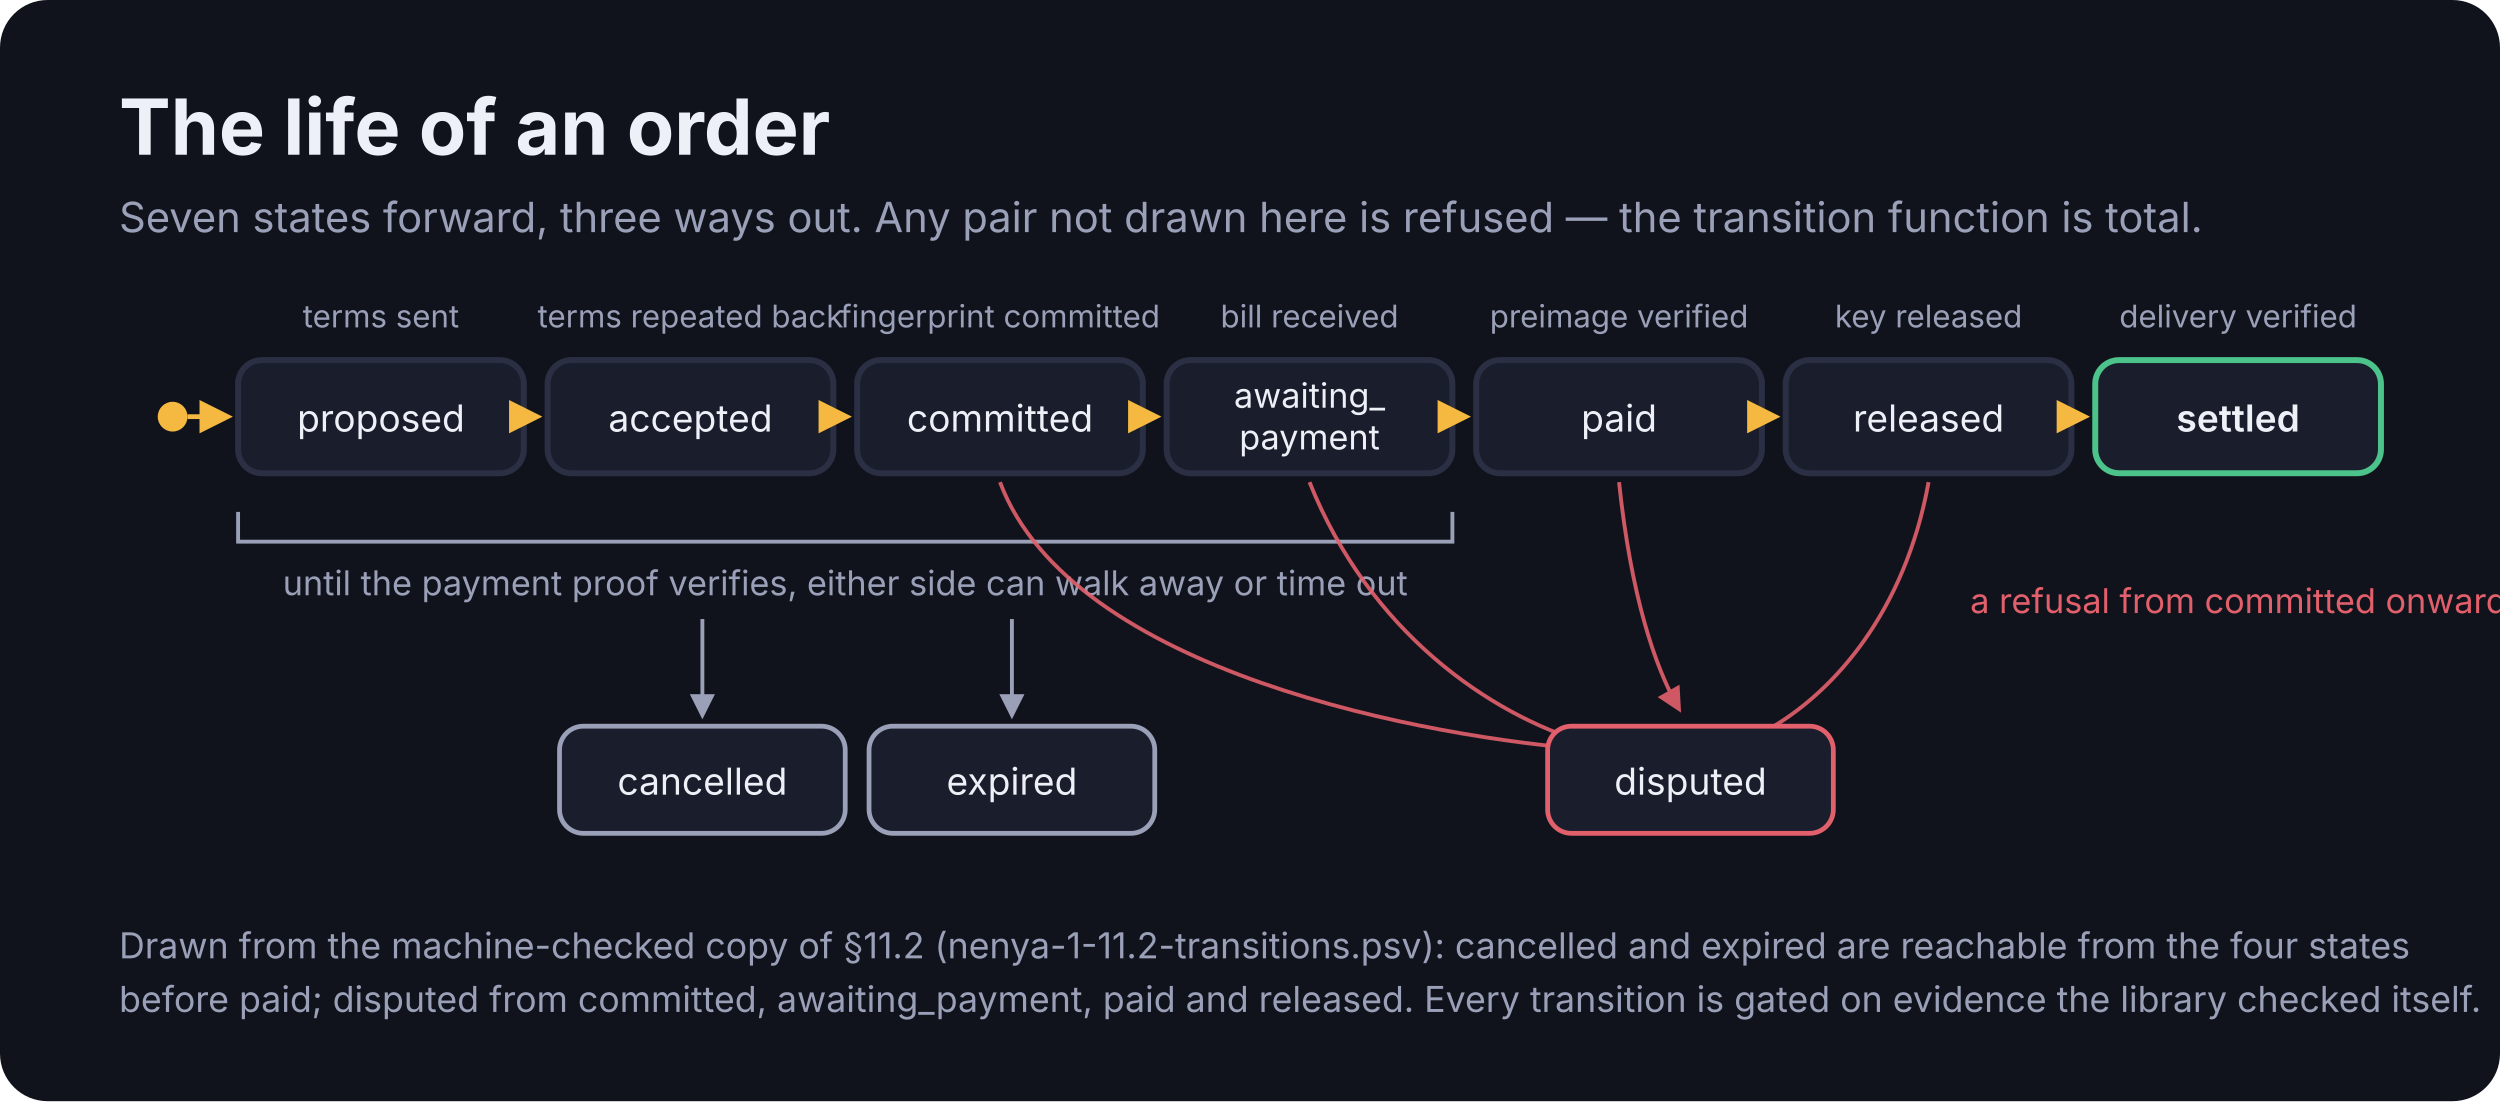
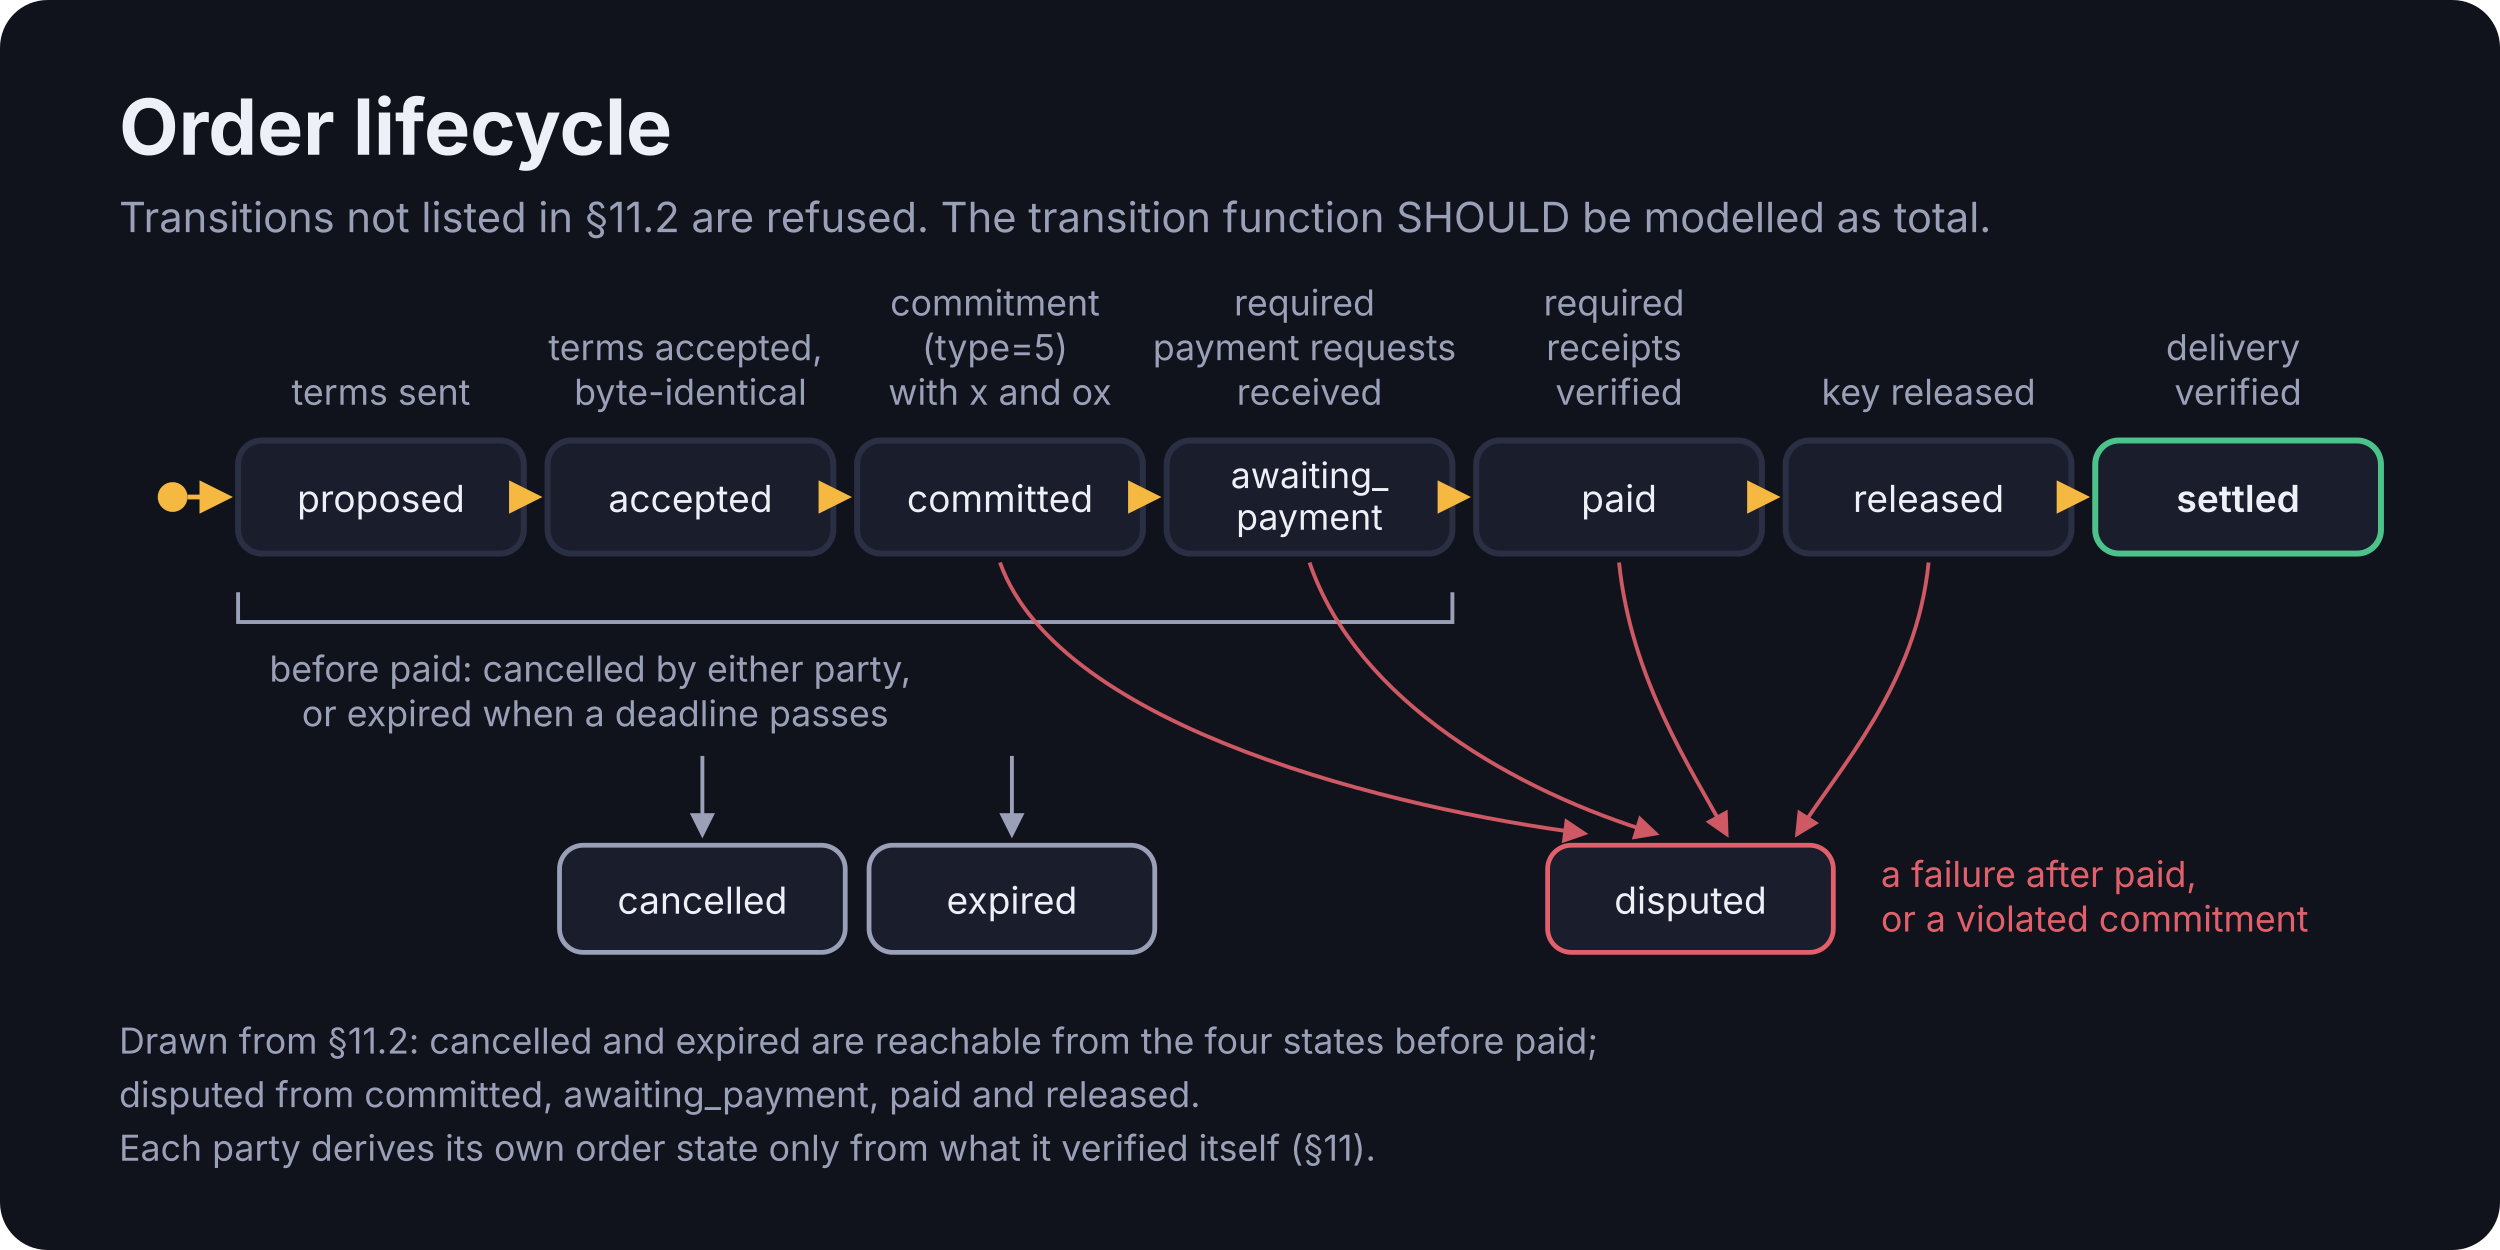
- <svg xmlns="http://www.w3.org/2000/svg" viewBox="0 0 840 370" font-family="system-ui, -apple-system, 'Segoe UI', sans-serif" role="img" aria-label="The order lifecycle: proposed to settled along the happy path; cancelled, expired and disputed as terminal states">
-   <rect width="840" height="370" rx="16" fill="#11131c" />
+ <svg xmlns="http://www.w3.org/2000/svg" viewBox="0 0 840 420" font-family="system-ui, -apple-system, 'Segoe UI', sans-serif" role="img" aria-label="Order lifecycle: seven states from proposed to settled; cancelled, expired and disputed as the other terminal states">
+   <rect width="840" height="420" rx="16" fill="#11131c" />
  <defs>
    <marker id="lcAmber" viewBox="0 0 10 10" refX="8" refY="5" markerWidth="7" markerHeight="7" orient="auto-start-reverse">
      <path d="M0 0L10 5L0 10z" fill="#f5b942" />
    </marker>
    <marker id="lcGray" viewBox="0 0 10 10" refX="8" refY="5" markerWidth="6.5" markerHeight="6.5" orient="auto-start-reverse">
      <path d="M0 0L10 5L0 10z" fill="#9aa0b8" />
    </marker>
    <marker id="lcRed" viewBox="0 0 10 10" refX="8" refY="5" markerWidth="6.5" markerHeight="6.5" orient="auto-start-reverse">
      <path d="M0 0L10 5L0 10z" fill="#e2606b" />
    </marker>
  </defs>
-   <text x="40" y="52" fill="#eef0f8" font-size="26" font-weight="700">The life of an order</text>
-   <text x="40" y="78" fill="#9aa0b8" font-size="14">Seven states forward, three ways out. Any pair not drawn here is refused — the transition function is total.</text>
-   <circle cx="58" cy="140" r="5" fill="#f5b942" />
-   <line x1="63" y1="140" x2="76" y2="140" stroke="#f5b942" stroke-width="1.6" marker-end="url(#lcAmber)" />
-   <rect x="80" y="121" width="96" height="38" rx="8" fill="#1a1d2b" stroke="#2b2f44" stroke-width="2" />
-   <text x="128" y="145" fill="#eef0f8" font-size="12.5" text-anchor="middle">proposed</text>
-   <line x1="176" y1="140" x2="180" y2="140" stroke="#f5b942" stroke-width="1.6" marker-end="url(#lcAmber)" />
-   <rect x="184" y="121" width="96" height="38" rx="8" fill="#1a1d2b" stroke="#2b2f44" stroke-width="2" />
-   <text x="232" y="145" fill="#eef0f8" font-size="12.5" text-anchor="middle">accepted</text>
-   <line x1="280" y1="140" x2="284" y2="140" stroke="#f5b942" stroke-width="1.6" marker-end="url(#lcAmber)" />
-   <rect x="288" y="121" width="96" height="38" rx="8" fill="#1a1d2b" stroke="#2b2f44" stroke-width="2" />
-   <text x="336" y="145" fill="#eef0f8" font-size="12.5" text-anchor="middle">committed</text>
-   <line x1="384" y1="140" x2="388" y2="140" stroke="#f5b942" stroke-width="1.6" marker-end="url(#lcAmber)" />
-   <rect x="392" y="121" width="96" height="38" rx="8" fill="#1a1d2b" stroke="#2b2f44" stroke-width="2" />
-   <text x="440" y="137" fill="#eef0f8" font-size="11.5" text-anchor="middle">awaiting_</text>
-   <text x="440" y="151" fill="#eef0f8" font-size="11.5" text-anchor="middle">payment</text>
-   <line x1="488" y1="140" x2="492" y2="140" stroke="#f5b942" stroke-width="1.6" marker-end="url(#lcAmber)" />
-   <rect x="496" y="121" width="96" height="38" rx="8" fill="#1a1d2b" stroke="#2b2f44" stroke-width="2" />
-   <text x="544" y="145" fill="#eef0f8" font-size="12.5" text-anchor="middle">paid</text>
-   <line x1="592" y1="140" x2="596" y2="140" stroke="#f5b942" stroke-width="1.6" marker-end="url(#lcAmber)" />
-   <rect x="600" y="121" width="96" height="38" rx="8" fill="#1a1d2b" stroke="#2b2f44" stroke-width="2" />
-   <text x="648" y="145" fill="#eef0f8" font-size="12.5" text-anchor="middle">released</text>
-   <line x1="696" y1="140" x2="700" y2="140" stroke="#f5b942" stroke-width="1.6" marker-end="url(#lcAmber)" />
-   <rect x="704" y="121" width="96" height="38" rx="8" fill="#1a1d2b" stroke="#4cc38a" stroke-width="2" />
-   <text x="752" y="145" fill="#eef0f8" font-size="12.5" font-weight="600" text-anchor="middle">settled</text>
-   <text x="128" y="110" fill="#9aa0b8" font-size="10.5" text-anchor="middle">terms sent</text>
-   <text x="232" y="110" fill="#9aa0b8" font-size="10.5" text-anchor="middle">terms repeated back</text>
-   <text x="336" y="110" fill="#9aa0b8" font-size="10.5" text-anchor="middle">fingerprint committed</text>
-   <text x="440" y="110" fill="#9aa0b8" font-size="10.5" text-anchor="middle">bill received</text>
-   <text x="544" y="110" fill="#9aa0b8" font-size="10.5" text-anchor="middle">preimage verified</text>
-   <text x="648" y="110" fill="#9aa0b8" font-size="10.5" text-anchor="middle">key released</text>
-   <text x="752" y="110" fill="#9aa0b8" font-size="10.5" text-anchor="middle">delivery verified</text>
-   <path d="M80 172 L80 182 L488 182 L488 172" fill="none" stroke="#9aa0b8" stroke-width="1.3" />
-   <text x="284" y="200" fill="#9aa0b8" font-size="11.5" text-anchor="middle">until the payment proof verifies, either side can walk away or time out</text>
-   <line x1="236" y1="208" x2="236" y2="240" stroke="#9aa0b8" stroke-width="1.3" marker-end="url(#lcGray)" />
-   <line x1="340" y1="208" x2="340" y2="240" stroke="#9aa0b8" stroke-width="1.3" marker-end="url(#lcGray)" />
-   <path d="M336 162 C360 226 480 248 536 252" fill="none" stroke="#e2606b" stroke-width="1.3" opacity="0.9" />
-   <path d="M440 162 C460 212 500 240 534 250" fill="none" stroke="#e2606b" stroke-width="1.3" opacity="0.9" />
-   <path d="M544 162 C548 200 556 224 564 238" fill="none" stroke="#e2606b" stroke-width="1.3" marker-end="url(#lcRed)" opacity="0.9" />
-   <path d="M648 162 C640 206 616 232 596 244" fill="none" stroke="#e2606b" stroke-width="1.3" opacity="0.9" />
-   <text x="662" y="206" fill="#e2606b" font-size="11.5">a refusal from committed onward</text>
-   <rect x="188" y="244" width="96" height="36" rx="8" fill="#1a1d2b" stroke="#9aa0b8" stroke-width="1.6" />
-   <text x="236" y="267" fill="#eef0f8" font-size="12.5" text-anchor="middle">cancelled</text>
-   <rect x="292" y="244" width="96" height="36" rx="8" fill="#1a1d2b" stroke="#9aa0b8" stroke-width="1.6" />
-   <text x="340" y="267" fill="#eef0f8" font-size="12.5" text-anchor="middle">expired</text>
-   <rect x="520" y="244" width="96" height="36" rx="8" fill="#1a1d2b" stroke="#e2606b" stroke-width="1.6" />
-   <text x="568" y="267" fill="#eef0f8" font-size="12.5" text-anchor="middle">disputed</text>
-   <text x="40" y="322" fill="#9aa0b8" font-size="12">Drawn from the machine-checked copy of §11.2 (nenya-1-11.2-transitions.psv): cancelled and expired are reachable from the four states</text>
-   <text x="40" y="340" fill="#9aa0b8" font-size="12">before paid; disputed from committed, awaiting_payment, paid and released. Every transition is gated on evidence the library checked itself.</text>
+   <text x="40" y="52" fill="#eef0f8" font-size="26" font-weight="700">Order lifecycle</text>
+   <text x="40" y="78" fill="#9aa0b8" font-size="14">Transitions not listed in §11.2 are refused. The transition function SHOULD be modelled as total.</text>
+   <circle cx="58" cy="167" r="5" fill="#f5b942" />
+   <line x1="63" y1="167" x2="76" y2="167" stroke="#f5b942" stroke-width="1.6" marker-end="url(#lcAmber)" />
+   <rect x="80" y="148" width="96" height="38" rx="8" fill="#1a1d2b" stroke="#2b2f44" stroke-width="2" />
+   <text x="128" y="172" fill="#eef0f8" font-size="12.5" text-anchor="middle">proposed</text>
+   <line x1="176" y1="167" x2="180" y2="167" stroke="#f5b942" stroke-width="1.6" marker-end="url(#lcAmber)" />
+   <rect x="184" y="148" width="96" height="38" rx="8" fill="#1a1d2b" stroke="#2b2f44" stroke-width="2" />
+   <text x="232" y="172" fill="#eef0f8" font-size="12.5" text-anchor="middle">accepted</text>
+   <line x1="280" y1="167" x2="284" y2="167" stroke="#f5b942" stroke-width="1.6" marker-end="url(#lcAmber)" />
+   <rect x="288" y="148" width="96" height="38" rx="8" fill="#1a1d2b" stroke="#2b2f44" stroke-width="2" />
+   <text x="336" y="172" fill="#eef0f8" font-size="12.5" text-anchor="middle">committed</text>
+   <line x1="384" y1="167" x2="388" y2="167" stroke="#f5b942" stroke-width="1.6" marker-end="url(#lcAmber)" />
+   <rect x="392" y="148" width="96" height="38" rx="8" fill="#1a1d2b" stroke="#2b2f44" stroke-width="2" />
+   <text x="440" y="164" fill="#eef0f8" font-size="12" text-anchor="middle">awaiting_</text>
+   <text x="440" y="178" fill="#eef0f8" font-size="12" text-anchor="middle">payment</text>
+   <line x1="488" y1="167" x2="492" y2="167" stroke="#f5b942" stroke-width="1.6" marker-end="url(#lcAmber)" />
+   <rect x="496" y="148" width="96" height="38" rx="8" fill="#1a1d2b" stroke="#2b2f44" stroke-width="2" />
+   <text x="544" y="172" fill="#eef0f8" font-size="12.5" text-anchor="middle">paid</text>
+   <line x1="592" y1="167" x2="596" y2="167" stroke="#f5b942" stroke-width="1.6" marker-end="url(#lcAmber)" />
+   <rect x="600" y="148" width="96" height="38" rx="8" fill="#1a1d2b" stroke="#2b2f44" stroke-width="2" />
+   <text x="648" y="172" fill="#eef0f8" font-size="12.5" text-anchor="middle">released</text>
+   <line x1="696" y1="167" x2="700" y2="167" stroke="#f5b942" stroke-width="1.6" marker-end="url(#lcAmber)" />
+   <rect x="704" y="148" width="96" height="38" rx="8" fill="#1a1d2b" stroke="#4cc38a" stroke-width="2" />
+   <text x="752" y="172" fill="#eef0f8" font-size="12.5" font-weight="600" text-anchor="middle">settled</text>
+   <text x="128" y="136" fill="#9aa0b8" font-size="12" text-anchor="middle">terms sent</text>
+   <text x="232" y="121" fill="#9aa0b8" font-size="12" text-anchor="middle">
+     <tspan x="232" y="121">terms accepted,</tspan>
+     <tspan x="232" y="136">byte-identical</tspan>
+   </text>
+   <text x="336" y="106" fill="#9aa0b8" font-size="12" text-anchor="middle">
+     <tspan x="336" y="106">commitment</tspan>
+     <tspan x="336" y="121">(type=5)</tspan>
+     <tspan x="336" y="136">with x and ox</tspan>
+   </text>
+   <text x="440" y="106" fill="#9aa0b8" font-size="12" text-anchor="middle">
+     <tspan x="440" y="106">required</tspan>
+     <tspan x="440" y="121">payment requests</tspan>
+     <tspan x="440" y="136">received</tspan>
+   </text>
+   <text x="544" y="106" fill="#9aa0b8" font-size="12" text-anchor="middle">
+     <tspan x="544" y="106">required</tspan>
+     <tspan x="544" y="121">receipts</tspan>
+     <tspan x="544" y="136">verified</tspan>
+   </text>
+   <text x="648" y="136" fill="#9aa0b8" font-size="12" text-anchor="middle">key released</text>
+   <text x="752" y="121" fill="#9aa0b8" font-size="12" text-anchor="middle">
+     <tspan x="752" y="121">delivery</tspan>
+     <tspan x="752" y="136">verified</tspan>
+   </text>
+   <path d="M80 199 L80 209 L488 209 L488 199" fill="none" stroke="#9aa0b8" stroke-width="1.3" />
+   <text x="200" y="229" fill="#9aa0b8" font-size="12" text-anchor="middle">
+     <tspan x="200" y="229">before paid: cancelled by either party,</tspan>
+     <tspan x="200" y="244">or expired when a deadline passes</tspan>
+   </text>
+   <line x1="236" y1="254" x2="236" y2="280" stroke="#9aa0b8" stroke-width="1.3" marker-end="url(#lcGray)" />
+   <line x1="340" y1="254" x2="340" y2="280" stroke="#9aa0b8" stroke-width="1.3" marker-end="url(#lcGray)" />
+   <path d="M336 189 C356 245 470 272 532 280" fill="none" stroke="#e2606b" stroke-width="1.3" marker-end="url(#lcRed)" opacity="0.9" />
+   <path d="M440 189 C456 236 510 266 556 280" fill="none" stroke="#e2606b" stroke-width="1.3" marker-end="url(#lcRed)" opacity="0.9" />
+   <path d="M544 189 C548 228 568 258 580 280" fill="none" stroke="#e2606b" stroke-width="1.3" marker-end="url(#lcRed)" opacity="0.9" />
+   <path d="M648 189 C644 230 618 258 604 280" fill="none" stroke="#e2606b" stroke-width="1.3" marker-end="url(#lcRed)" opacity="0.9" />
+   <rect x="188" y="284" width="96" height="36" rx="8" fill="#1a1d2b" stroke="#9aa0b8" stroke-width="1.6" />
+   <text x="236" y="307" fill="#eef0f8" font-size="12.5" text-anchor="middle">cancelled</text>
+   <rect x="292" y="284" width="96" height="36" rx="8" fill="#1a1d2b" stroke="#9aa0b8" stroke-width="1.6" />
+   <text x="340" y="307" fill="#eef0f8" font-size="12.5" text-anchor="middle">expired</text>
+   <rect x="520" y="284" width="96" height="36" rx="8" fill="#1a1d2b" stroke="#e2606b" stroke-width="1.6" />
+   <text x="568" y="307" fill="#eef0f8" font-size="12.5" text-anchor="middle">disputed</text>
+   <text x="632" y="298" fill="#e2606b" font-size="12">
+     <tspan x="632" y="298">a failure after paid,</tspan>
+     <tspan x="632" y="313">or a violated commitment</tspan>
+   </text>
+   <text x="40" y="354" fill="#9aa0b8" font-size="12">Drawn from §11.2: cancelled and expired are reachable from the four states before paid;</text>
+   <text x="40" y="372" fill="#9aa0b8" font-size="12">disputed from committed, awaiting_payment, paid and released.</text>
+   <text x="40" y="390" fill="#9aa0b8" font-size="12">Each party derives its own order state only from what it verified itself (§11).</text>
</svg>
